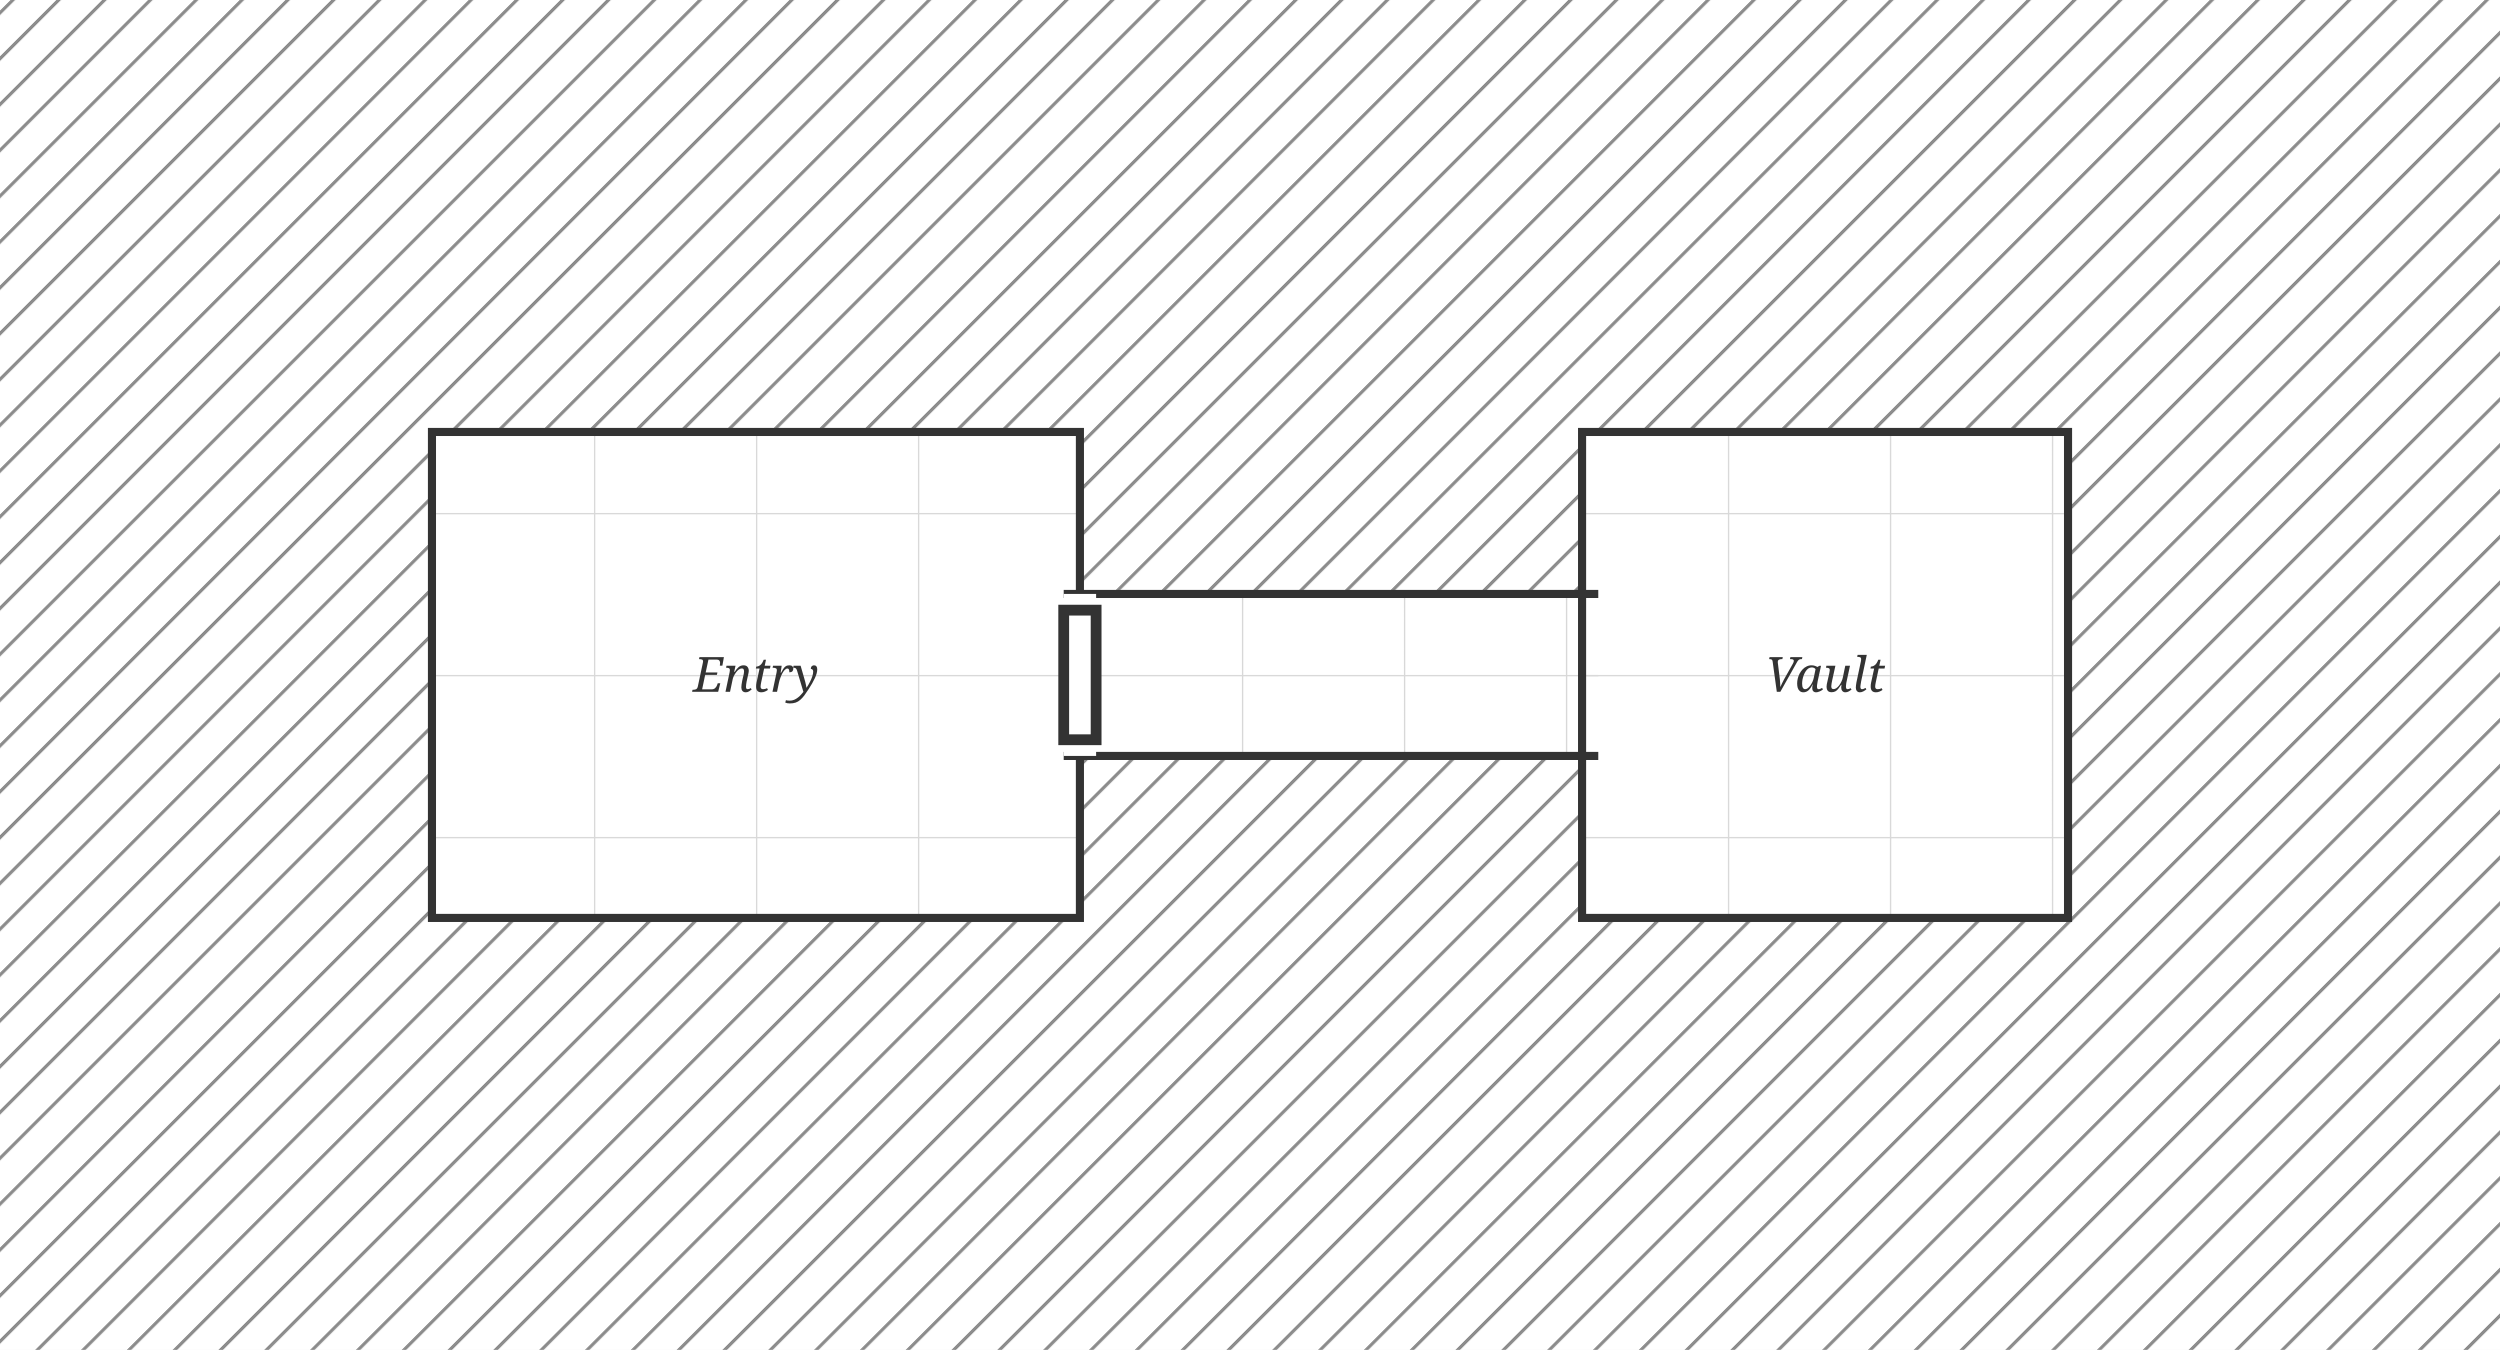
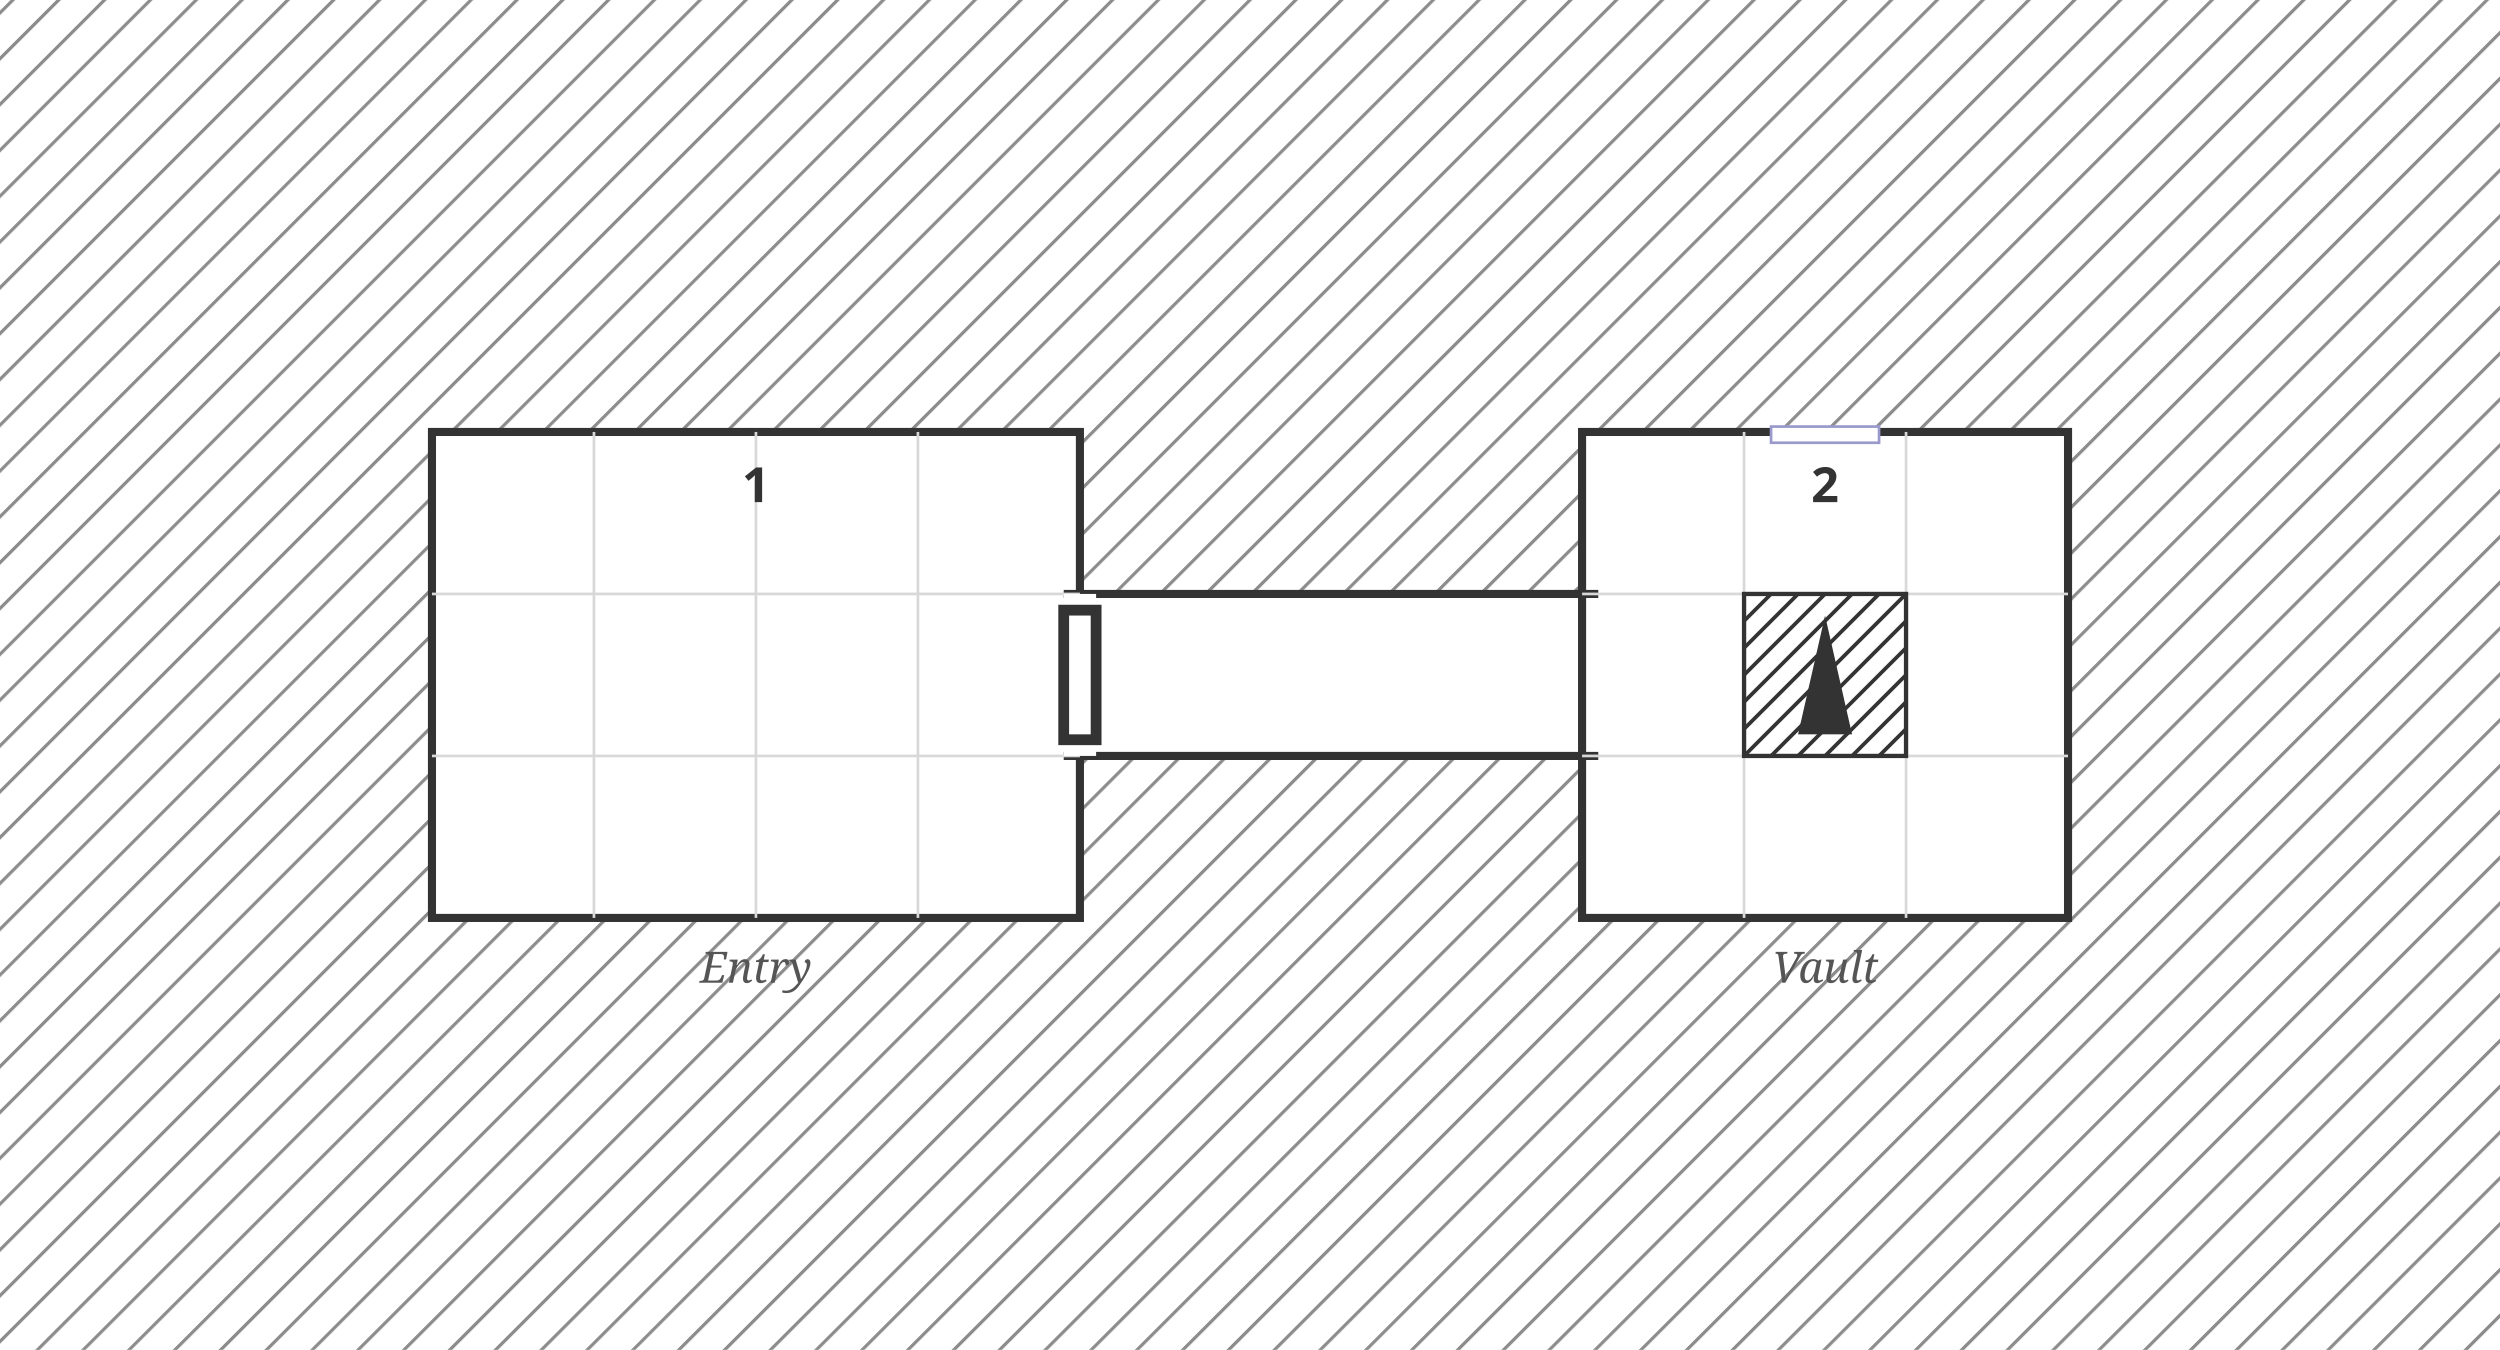
<svg xmlns="http://www.w3.org/2000/svg" viewBox="-140 -125 463 250" width="463" height="250">
  <defs>
    <pattern id="hatch" width="6" height="6" patternTransform="rotate(45 0 0)" patternUnits="userSpaceOnUse">
      <line x1="0" y1="0" x2="0" y2="6" stroke="#888" stroke-width="1.2" />
-     </pattern>
-     <pattern id="floorgrid" width="30" height="30" patternUnits="userSpaceOnUse">
-       <path d="M 30 0 L 0 0 0 30" fill="none" stroke="#d8d8d8" stroke-width="0.5" />
    </pattern>
    <symbol id="door-open" viewBox="0 0 30 30">
      <rect x="0" y="12" width="30" height="6" fill="white" />
      <rect x="0" y="11" width="4" height="8" fill="#333" />
      <rect x="26" y="11" width="4" height="8" fill="#333" />
    </symbol>
    <symbol id="door-locked" viewBox="0 0 30 30">
      <rect x="0" y="12" width="30" height="6" fill="white" />
      <rect x="2" y="11" width="26" height="8" fill="#333" />
      <rect x="4" y="13" width="22" height="4" fill="white" />
    </symbol>
    <symbol id="door-secret" viewBox="0 0 30 30">
      <line x1="0" y1="15" x2="30" y2="15" stroke="#888" stroke-width="1.2" stroke-dasharray="6,6" />
    </symbol>
    <symbol id="door-barred" viewBox="0 0 30 30">
      <rect x="0" y="12" width="30" height="6" fill="white" />
      <rect x="2" y="11" width="26" height="8" fill="#555" />
      <line x1="8" y1="11" x2="8" y2="19" stroke="white" stroke-width="2" />
      <line x1="15" y1="11" x2="15" y2="19" stroke="white" stroke-width="2" />
      <line x1="22" y1="11" x2="22" y2="19" stroke="white" stroke-width="2" />
    </symbol>
  </defs>
  <rect x="-140" y="-125" width="463" height="250" fill="white" />
  <rect x="-140" y="-125" width="463" height="250" fill="url(#hatch)" />
  <rect x="57" y="-15" width="99" height="30" fill="white" />
  <rect x="-60" y="-45" width="120" height="90" fill="white" />
  <rect x="153" y="-45" width="90" height="90" fill="white" />
-   <rect x="57" y="-15" width="99" height="30" fill="url(#floorgrid)" />
-   <rect x="-60" y="-45" width="120" height="90" fill="url(#floorgrid)" />
-   <rect x="153" y="-45" width="90" height="90" fill="url(#floorgrid)" />
  <line x1="57" y1="-15" x2="156" y2="-15" stroke="#333" stroke-width="1.5" />
  <line x1="57" y1="15" x2="156" y2="15" stroke="#333" stroke-width="1.5" />
  <rect x="-60" y="-45" width="120" height="90" fill="none" stroke="#333" stroke-width="1.5" />
  <rect x="153" y="-45" width="90" height="90" fill="none" stroke="#333" stroke-width="1.5" />
+   <line x1="-30" y1="-45" x2="-30" y2="45" stroke="#d8d8d8" stroke-width="0.5" />
+   <line x1="0" y1="-45" x2="0" y2="45" stroke="#d8d8d8" stroke-width="0.5" />
+   <line x1="30" y1="-45" x2="30" y2="45" stroke="#d8d8d8" stroke-width="0.5" />
+   <line x1="-60" y1="-15" x2="60" y2="-15" stroke="#d8d8d8" stroke-width="0.5" />
+   <line x1="-60" y1="15" x2="60" y2="15" stroke="#d8d8d8" stroke-width="0.5" />
+   <line x1="183" y1="-45" x2="183" y2="45" stroke="#d8d8d8" stroke-width="0.5" />
+   <line x1="213" y1="-45" x2="213" y2="45" stroke="#d8d8d8" stroke-width="0.5" />
+   <line x1="153" y1="-15" x2="243" y2="-15" stroke="#d8d8d8" stroke-width="0.5" />
+   <line x1="153" y1="15" x2="243" y2="15" stroke="#d8d8d8" stroke-width="0.5" />
+   <clipPath id="scvault">
+     <rect x="183" y="-15" width="30" height="30" />
+   </clipPath>
+   <rect x="183" y="-15" width="30" height="30" fill="white" stroke="#333" stroke-width="0.8" />
+   <g clip-path="url(#scvault)">
+     <line x1="153" y1="15" x2="183" y2="-15" stroke="#333" stroke-width="0.7" />
+     <line x1="158" y1="15" x2="188" y2="-15" stroke="#333" stroke-width="0.7" />
+     <line x1="163" y1="15" x2="193" y2="-15" stroke="#333" stroke-width="0.7" />
+     <line x1="168" y1="15" x2="198" y2="-15" stroke="#333" stroke-width="0.7" />
+     <line x1="173" y1="15" x2="203" y2="-15" stroke="#333" stroke-width="0.7" />
+     <line x1="178" y1="15" x2="208" y2="-15" stroke="#333" stroke-width="0.7" />
+     <line x1="183" y1="15" x2="213" y2="-15" stroke="#333" stroke-width="0.7" />
+     <line x1="188" y1="15" x2="218" y2="-15" stroke="#333" stroke-width="0.7" />
+     <line x1="193" y1="15" x2="223" y2="-15" stroke="#333" stroke-width="0.7" />
+     <line x1="198" y1="15" x2="228" y2="-15" stroke="#333" stroke-width="0.7" />
+     <line x1="203" y1="15" x2="233" y2="-15" stroke="#333" stroke-width="0.7" />
+     <line x1="208" y1="15" x2="238" y2="-15" stroke="#333" stroke-width="0.7" />
+     <line x1="213" y1="15" x2="243" y2="-15" stroke="#333" stroke-width="0.7" />
+     <line x1="218" y1="15" x2="248" y2="-15" stroke="#333" stroke-width="0.7" />
+     <line x1="223" y1="15" x2="253" y2="-15" stroke="#333" stroke-width="0.7" />
+     <line x1="228" y1="15" x2="258" y2="-15" stroke="#333" stroke-width="0.7" />
+     <line x1="233" y1="15" x2="263" y2="-15" stroke="#333" stroke-width="0.7" />
+     <line x1="238" y1="15" x2="268" y2="-15" stroke="#333" stroke-width="0.7" />
+     <line x1="243" y1="15" x2="273" y2="-15" stroke="#333" stroke-width="0.7" />
+   </g>
+   <polygon points="198,-11 193,11 203,11" fill="#333" />
+   <rect x="188" y="-46" width="20" height="3" fill="white" stroke="#99c" stroke-width="0.5" />
  <use href="#door-locked" x="45" y="-15" width="30" height="30" transform="rotate(90,60,0)" />
-   <text x="0" y="0" text-anchor="middle" dominant-baseline="middle" fill="#333" font-size="9" font-family="serif" font-style="italic">Entry</text>
-   <text x="198" y="0" text-anchor="middle" dominant-baseline="middle" fill="#333" font-size="9" font-family="serif" font-style="italic">Vault</text>
+   <text x="0" y="-32" text-anchor="middle" dominant-baseline="auto" fill="#333" font-size="9" font-family="sans-serif" font-weight="bold">1</text>
+   <text x="0" y="57" text-anchor="middle" dominant-baseline="auto" fill="#555" font-size="8" font-family="serif" font-style="italic">Entry</text>
+   <text x="198" y="-32" text-anchor="middle" dominant-baseline="auto" fill="#333" font-size="9" font-family="sans-serif" font-weight="bold">2</text>
+   <text x="198" y="57" text-anchor="middle" dominant-baseline="auto" fill="#555" font-size="8" font-family="serif" font-style="italic">Vault</text>
</svg>
